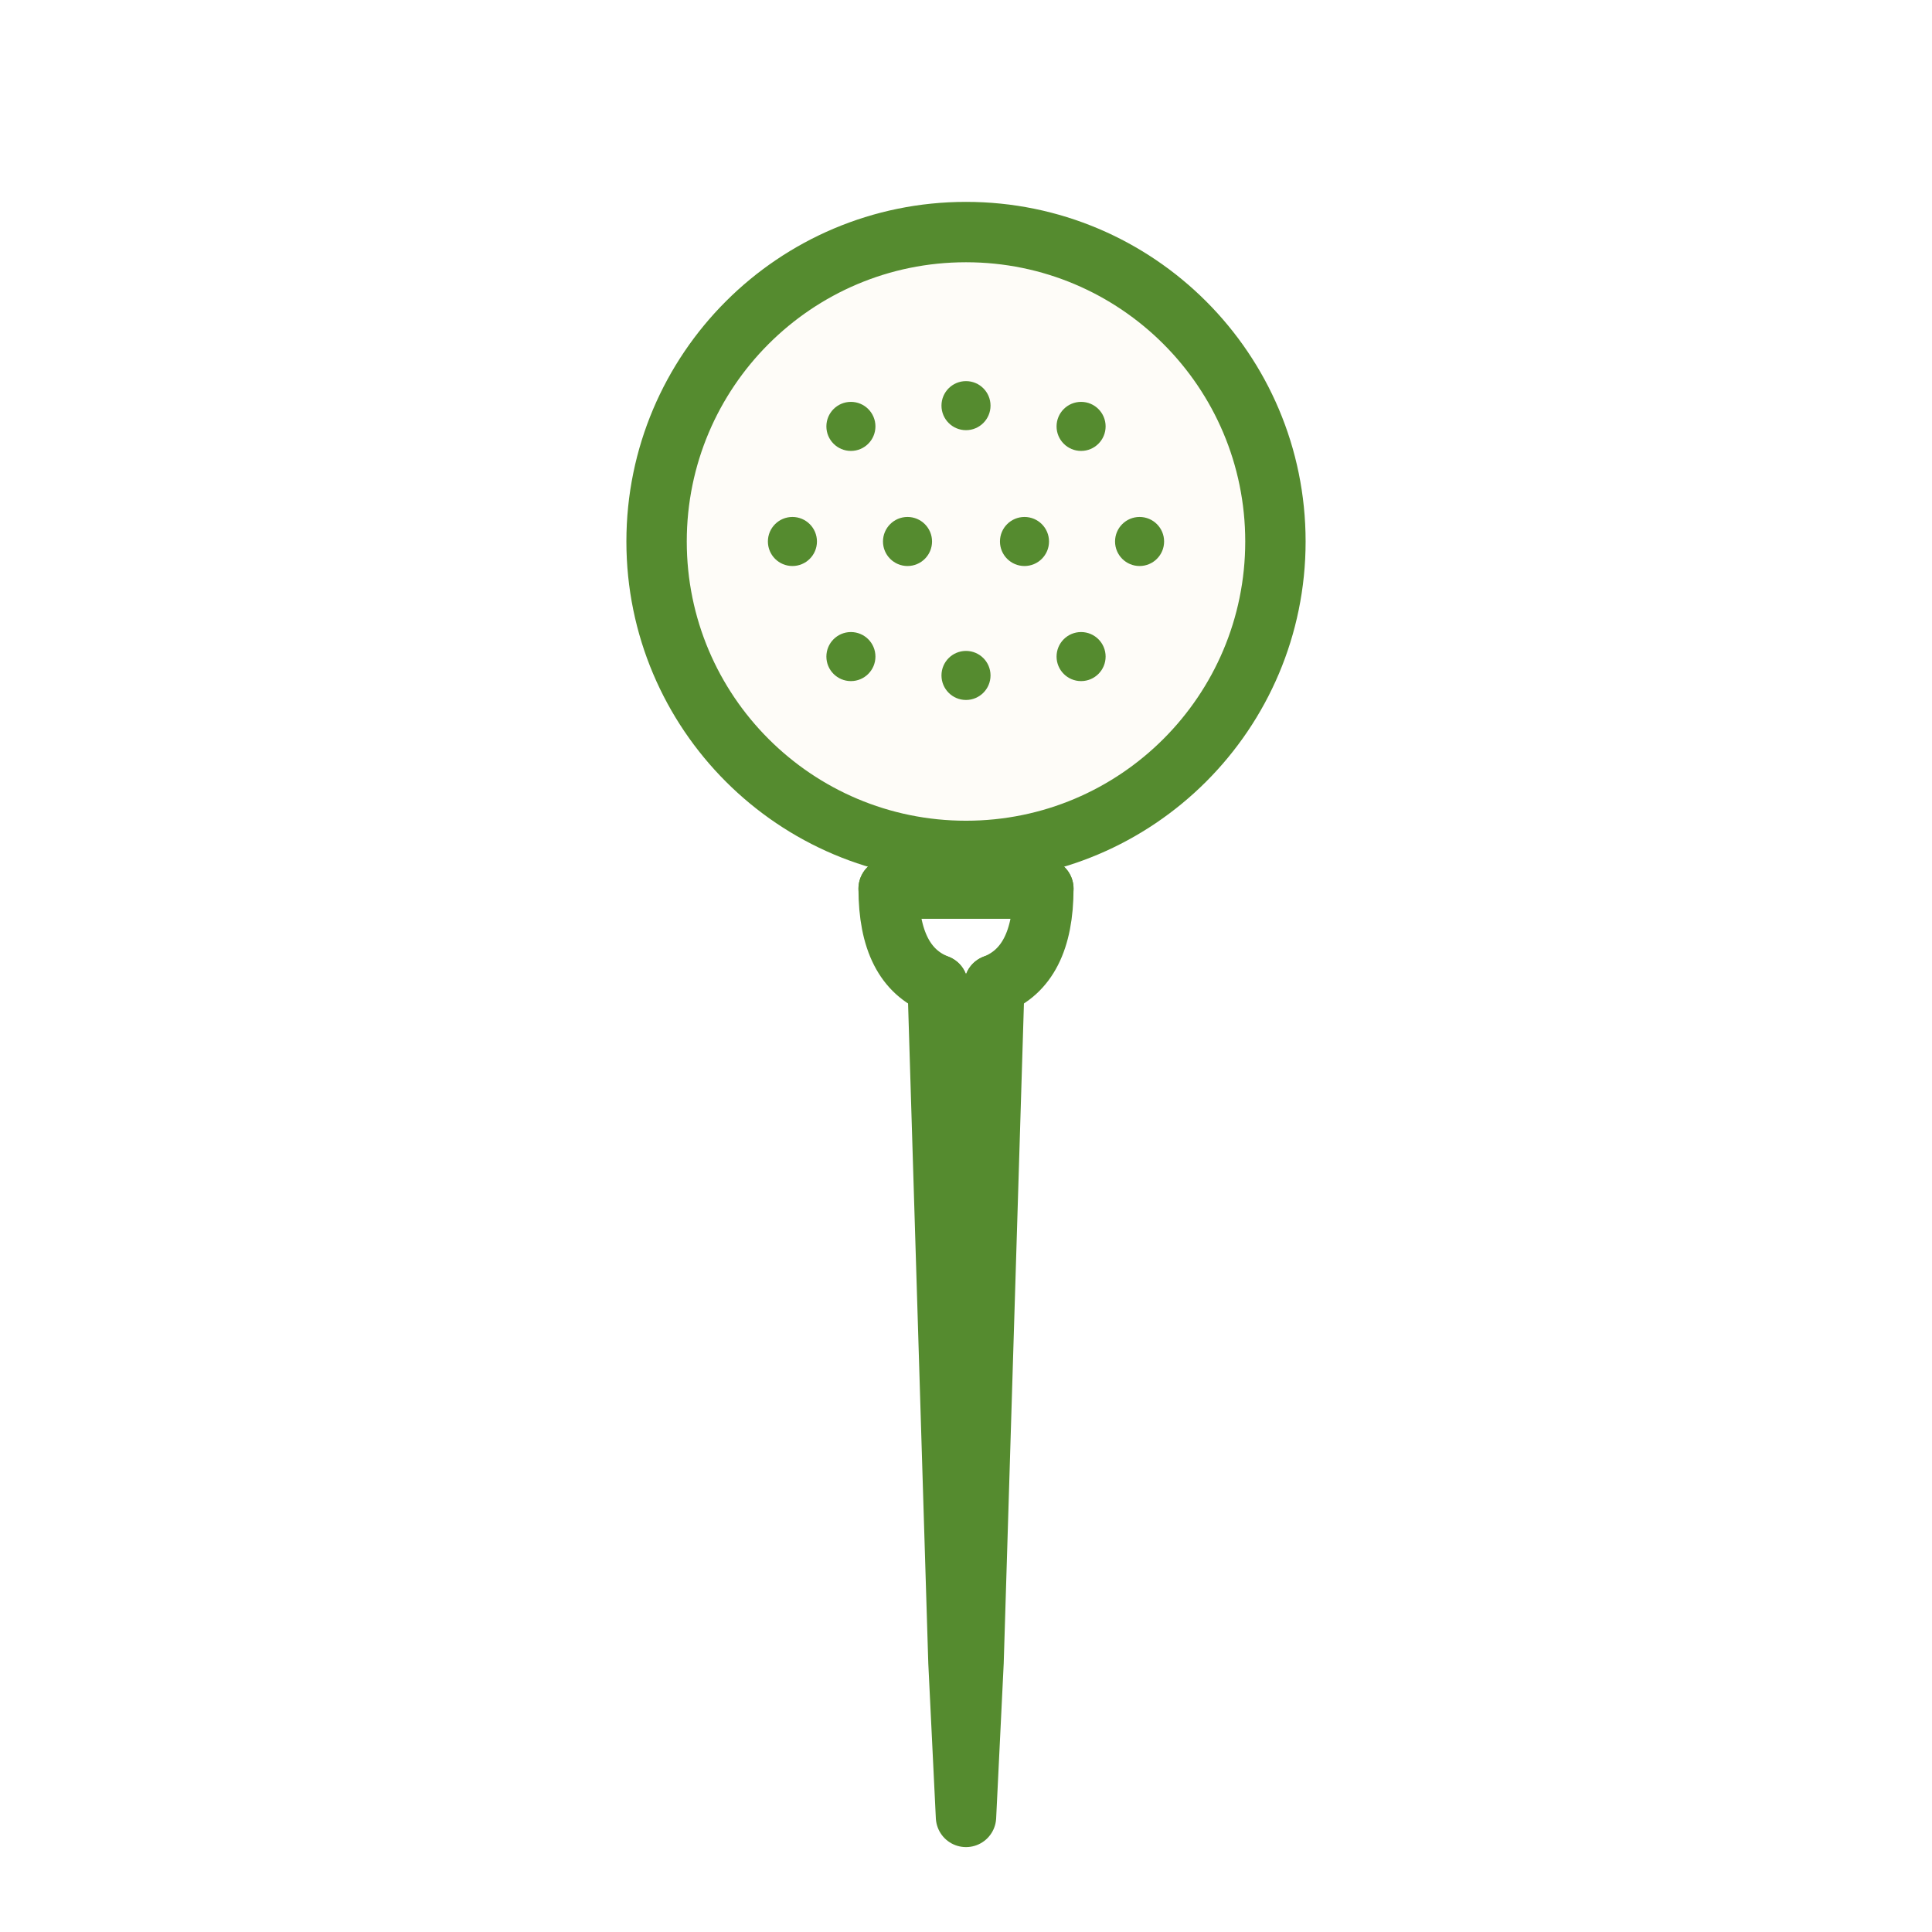
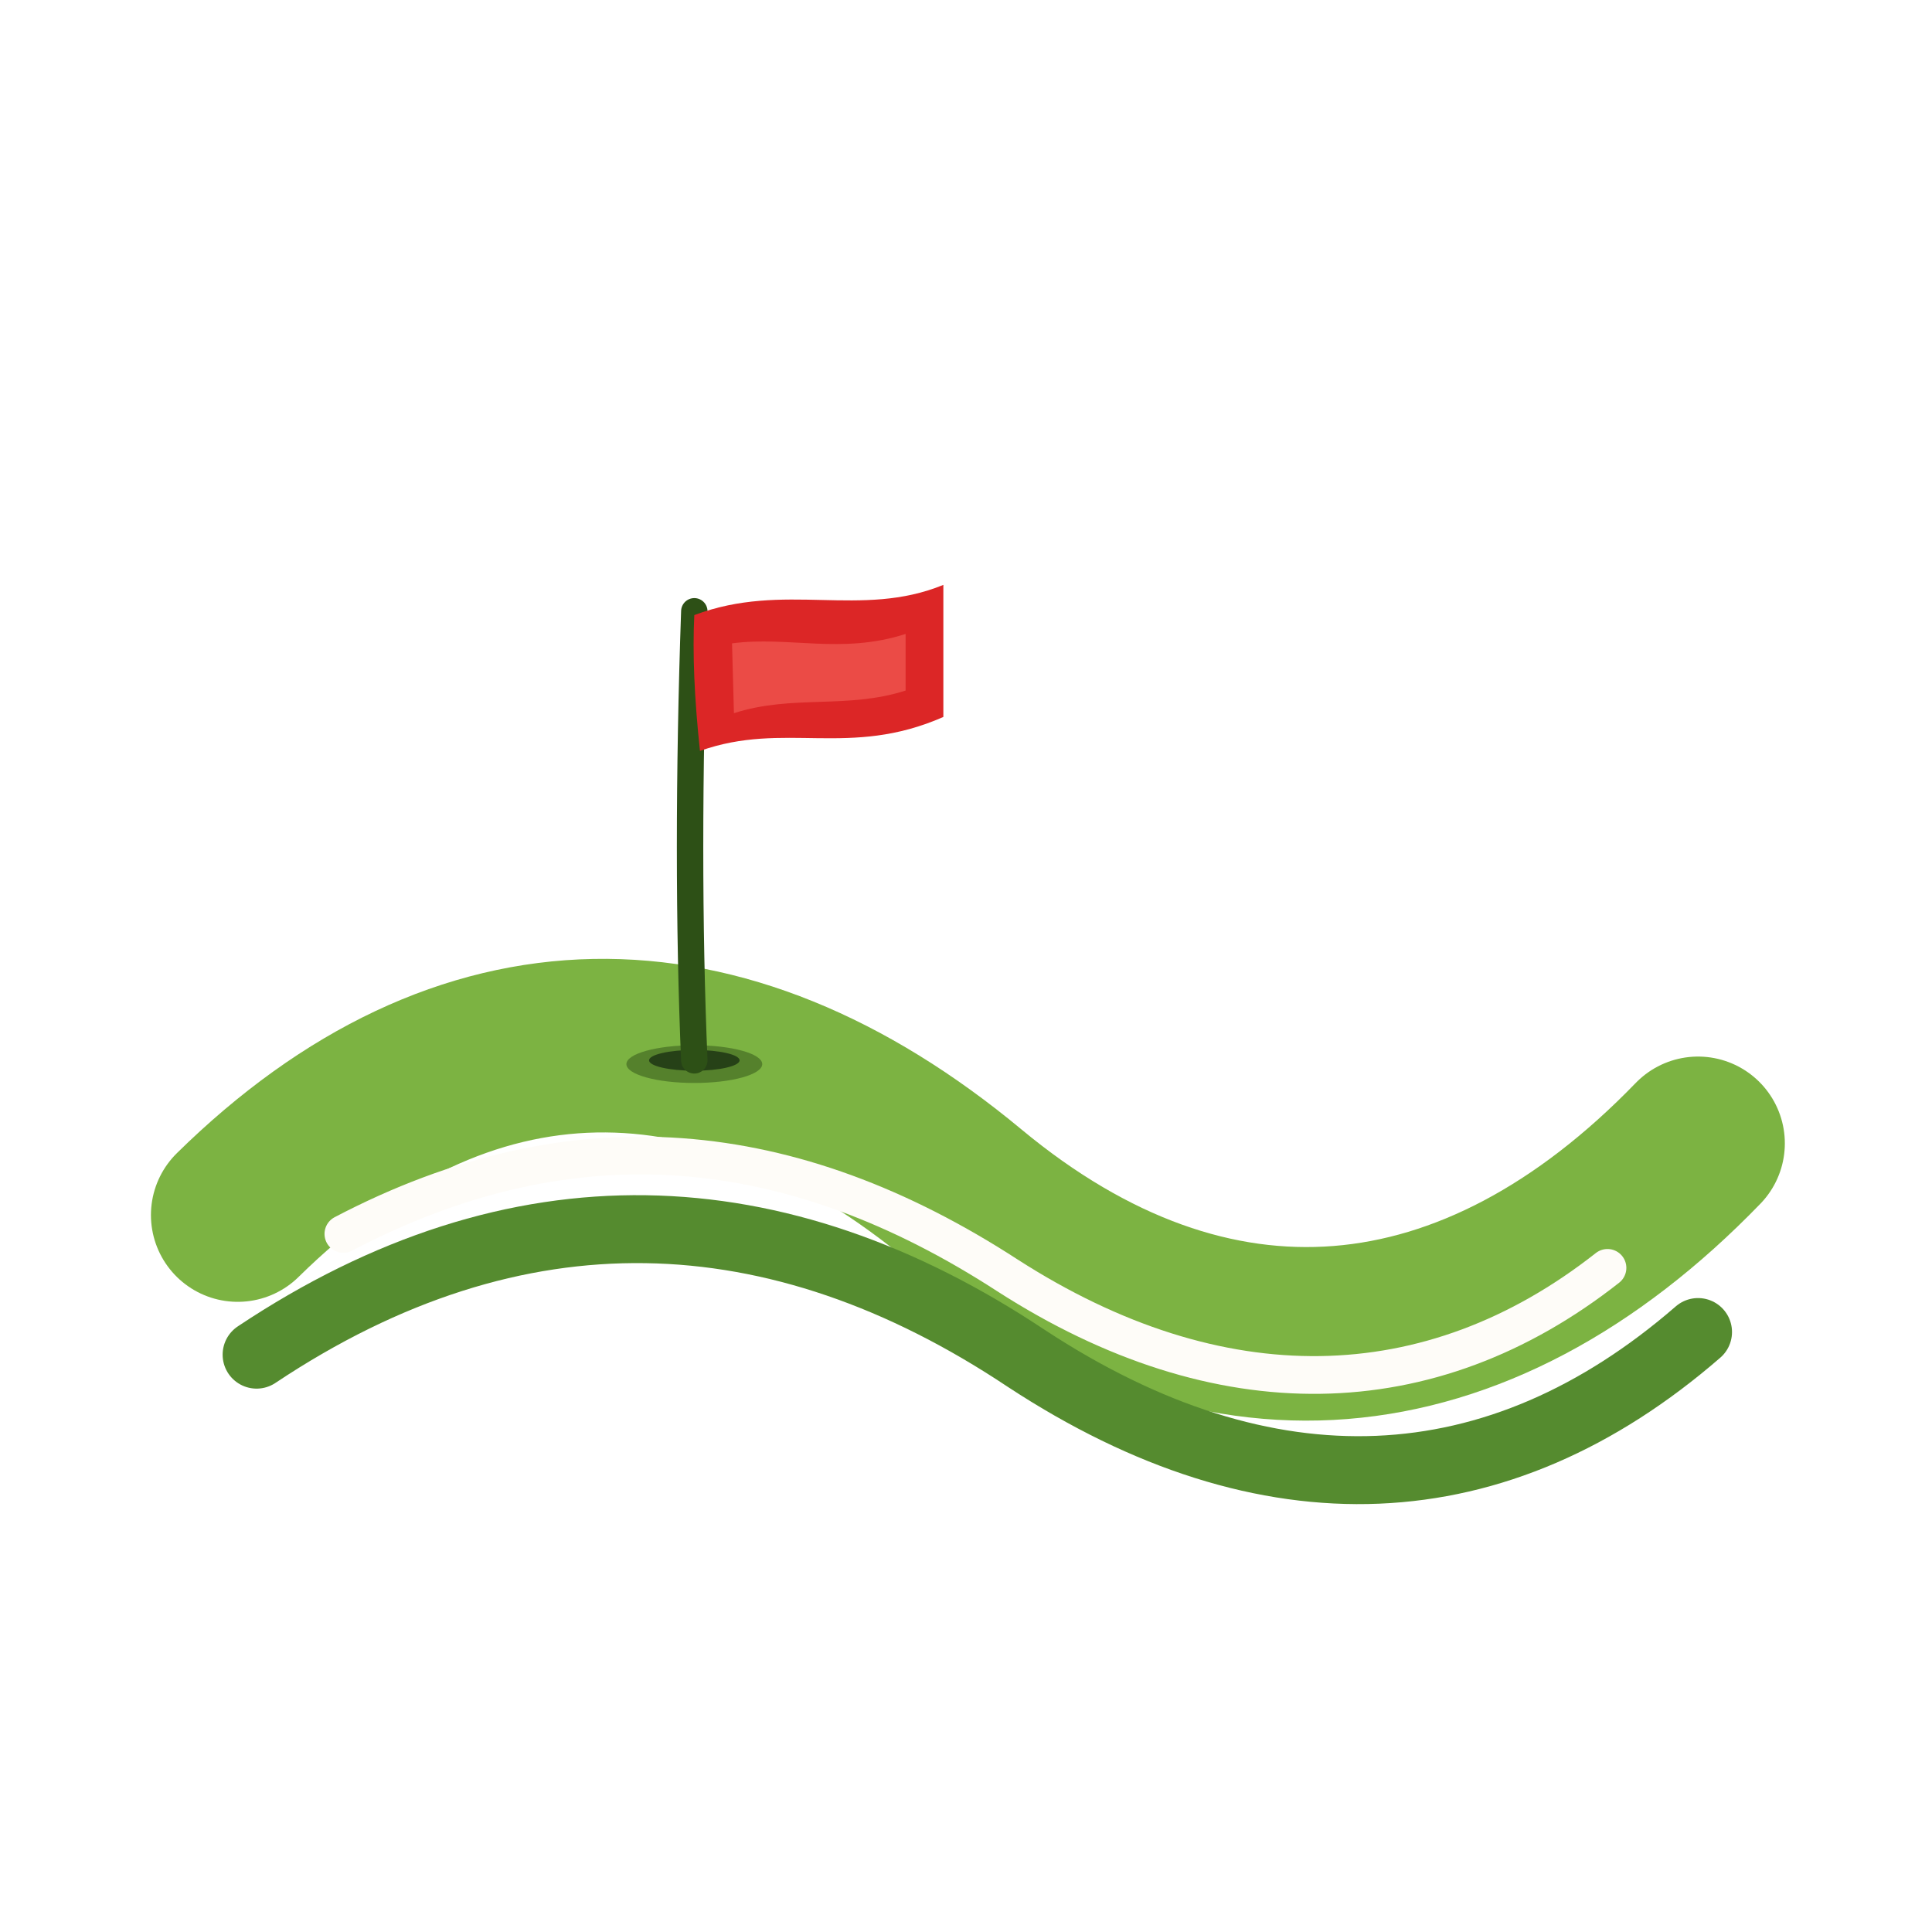
<svg xmlns="http://www.w3.org/2000/svg" viewBox="0 0 1024 1024" width="1024" height="1024">
-   <circle cx="512" cy="287" r="164" fill="#fefcf8" stroke="#558b2f" stroke-width="32" />
-   <circle cx="451" cy="226" r="13" fill="#558b2f" />
-   <circle cx="512" cy="215" r="13" fill="#558b2f" />
-   <circle cx="573" cy="226" r="13" fill="#558b2f" />
-   <circle cx="420" cy="287" r="13" fill="#558b2f" />
-   <circle cx="481" cy="287" r="13" fill="#558b2f" />
-   <circle cx="543" cy="287" r="13" fill="#558b2f" />
-   <circle cx="604" cy="287" r="13" fill="#558b2f" />
-   <circle cx="451" cy="348" r="13" fill="#558b2f" />
-   <circle cx="512" cy="358" r="13" fill="#558b2f" />
-   <circle cx="573" cy="348" r="13" fill="#558b2f" />
-   <path d="M 471 471 Q 471 512 497 522" fill="none" stroke="#558b2f" stroke-width="32" stroke-linecap="round" />
-   <path d="M 527 522 Q 553 512 553 471" fill="none" stroke="#558b2f" stroke-width="32" stroke-linecap="round" />
-   <line x1="471" y1="471" x2="553" y2="471" stroke="#558b2f" stroke-width="32" stroke-linecap="round" />
-   <path d="M 497 522 L 508 881 L 512 963 L 516 881 L 527 522" fill="none" stroke="#558b2f" stroke-width="32" stroke-linecap="round" stroke-linejoin="round" />
+   <path d="M126 644 C246 526 382 526 512 634 C642 742 782 728 900 606" fill="none" stroke="#7cb342" stroke-width="92" stroke-linecap="round" />
+   <path d="M136 718 C274 626 412 632 544 720 C672 804 794 798 900 706" fill="none" stroke="#558b2f" stroke-width="36" stroke-linecap="round" />
+   <path d="M182 654 C304 590 420 602 534 676 C646 748 758 746 852 672" fill="none" stroke="#fefcf8" stroke-width="20" stroke-linecap="round" />
+   <ellipse cx="368" cy="564" rx="36" ry="10" fill="#2d5016" opacity=".5" />
+   <ellipse cx="368" cy="562" rx="24" ry="5.5" fill="#14280f" opacity=".72" />
+   <path d="M368 324 C365 410 365 492 368 562" fill="none" stroke="#2d5016" stroke-width="14" stroke-linecap="round" />
+   <path d="M368 326 C416 308 456 328 500 310 L500 380 C450 402 416 382 371 398 C368 370 367 346 368 326 Z" fill="#dc2626" />
+   <path d="M388 341 C418 337 446 347 480 336 L480 366 C449 376 420 368 389 378 Z" fill="#f97066" opacity=".5" />
</svg>
